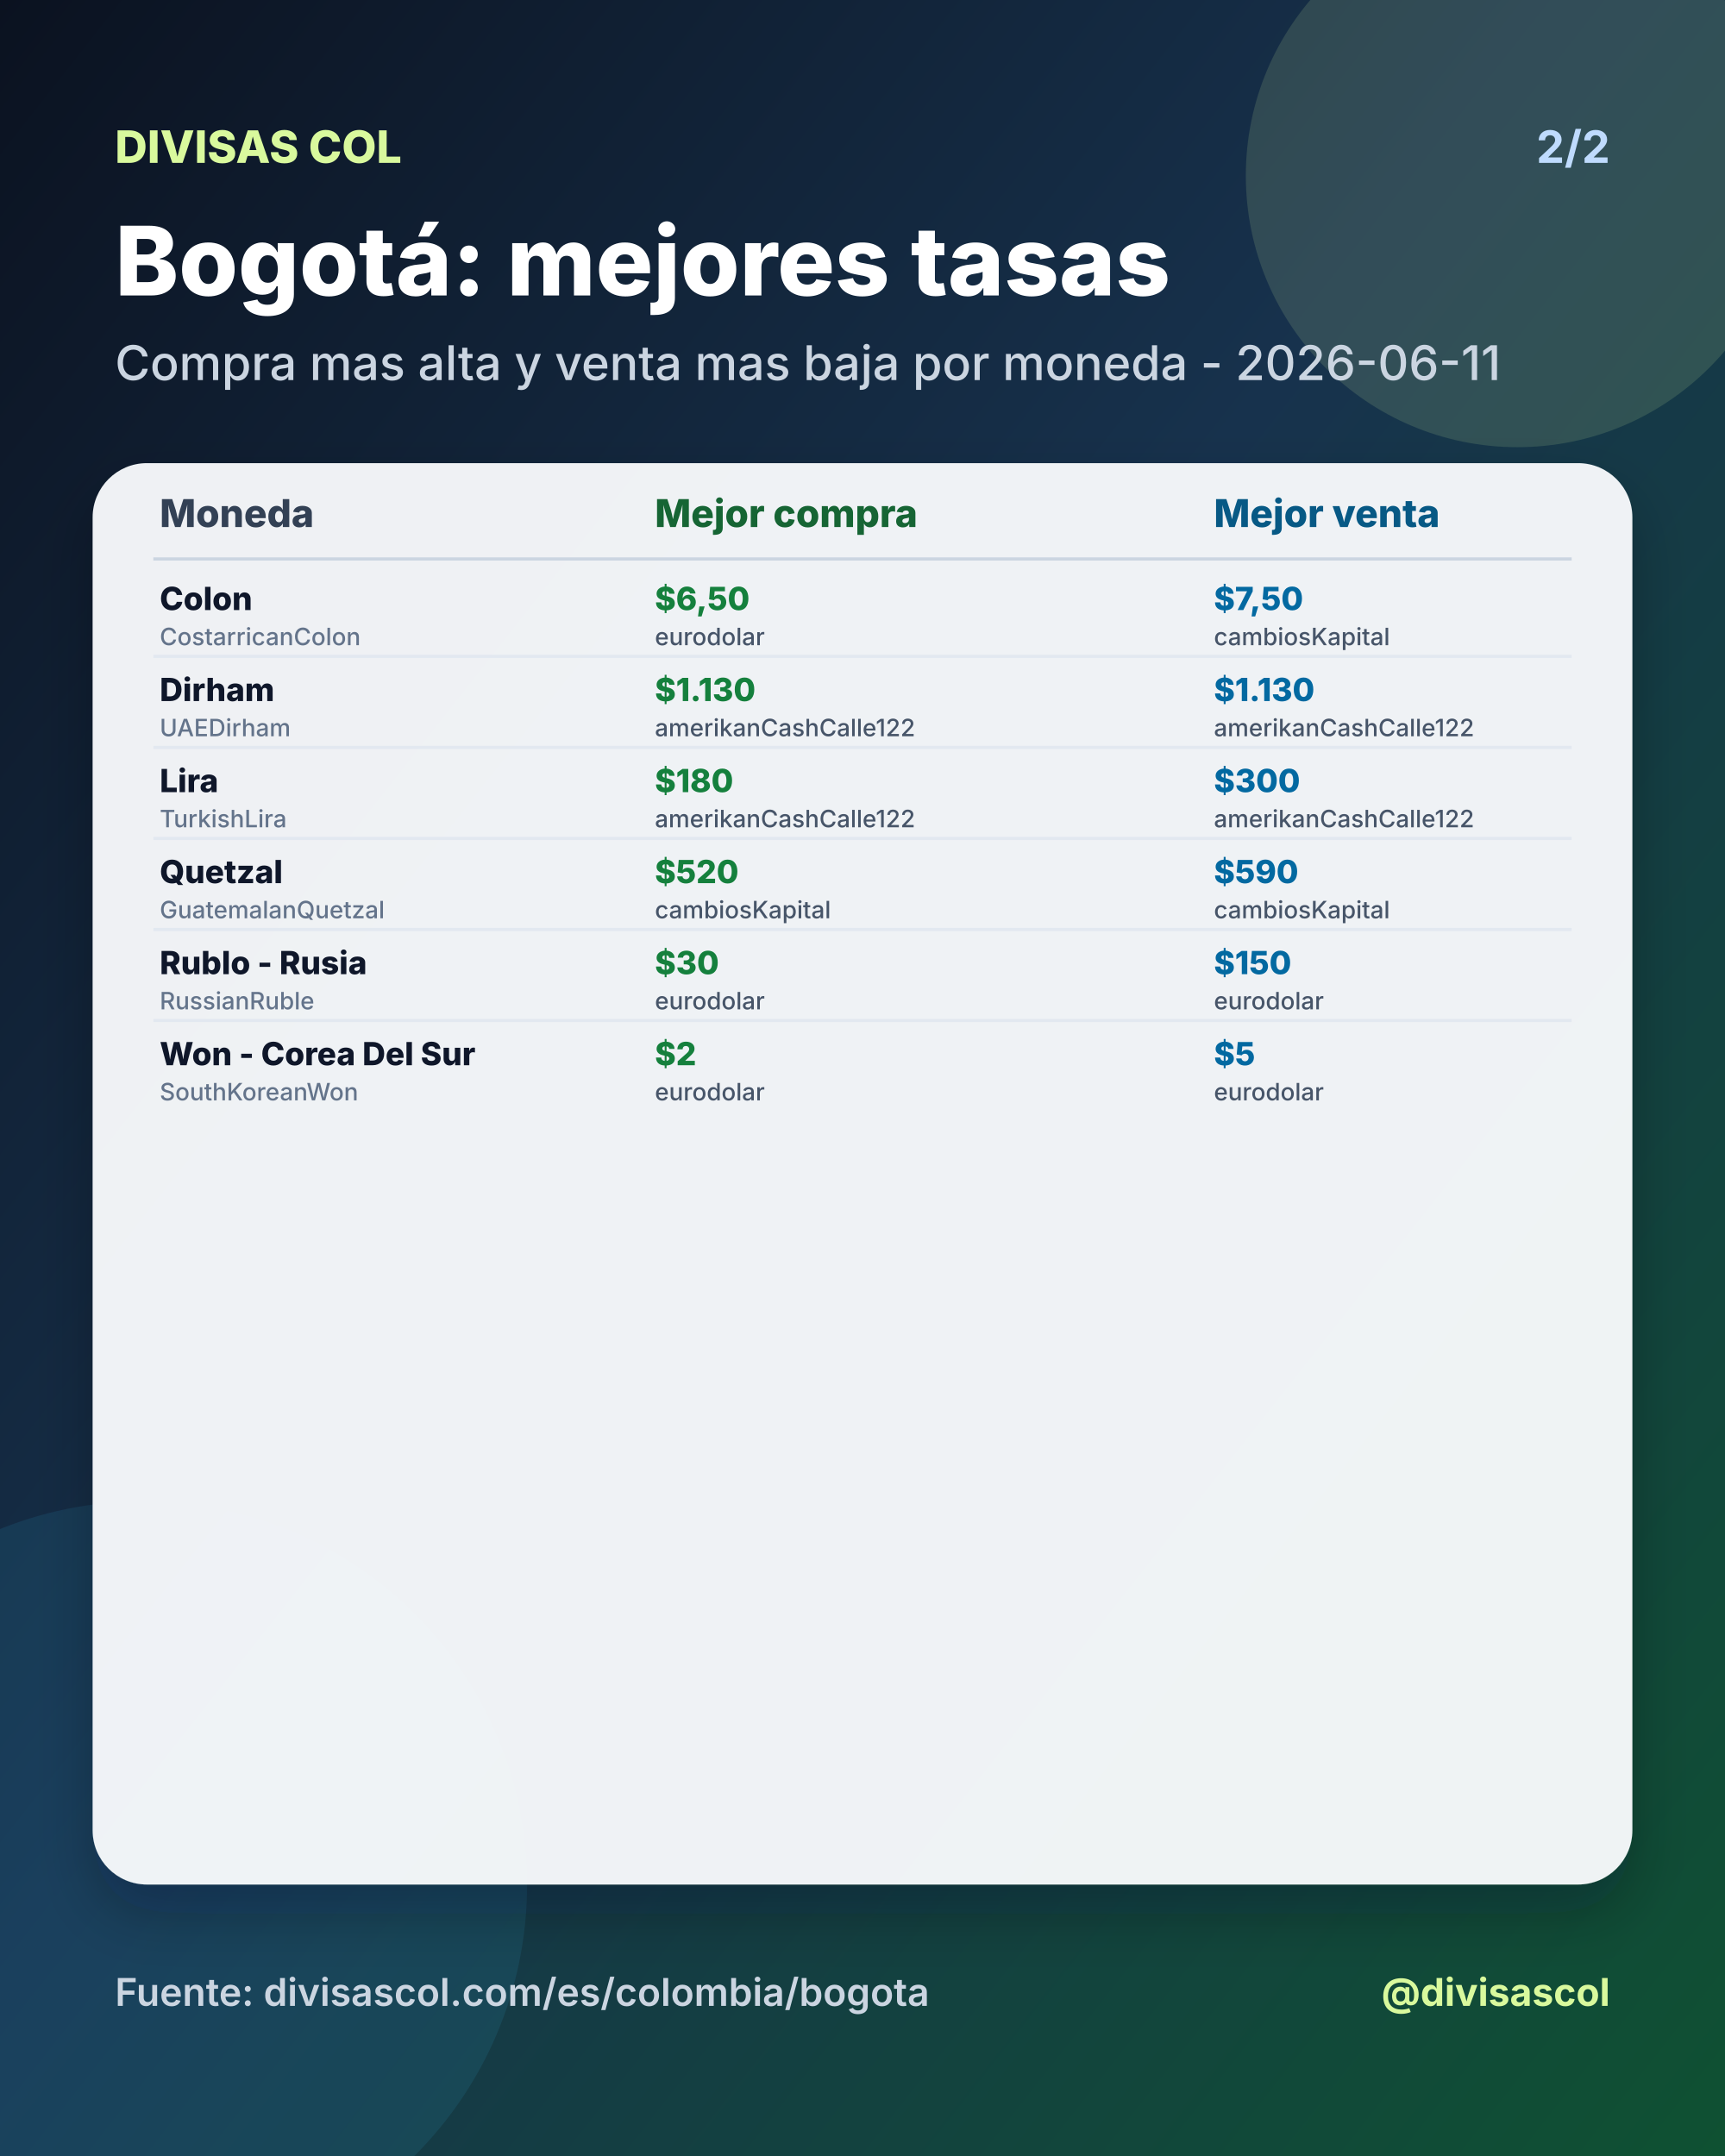
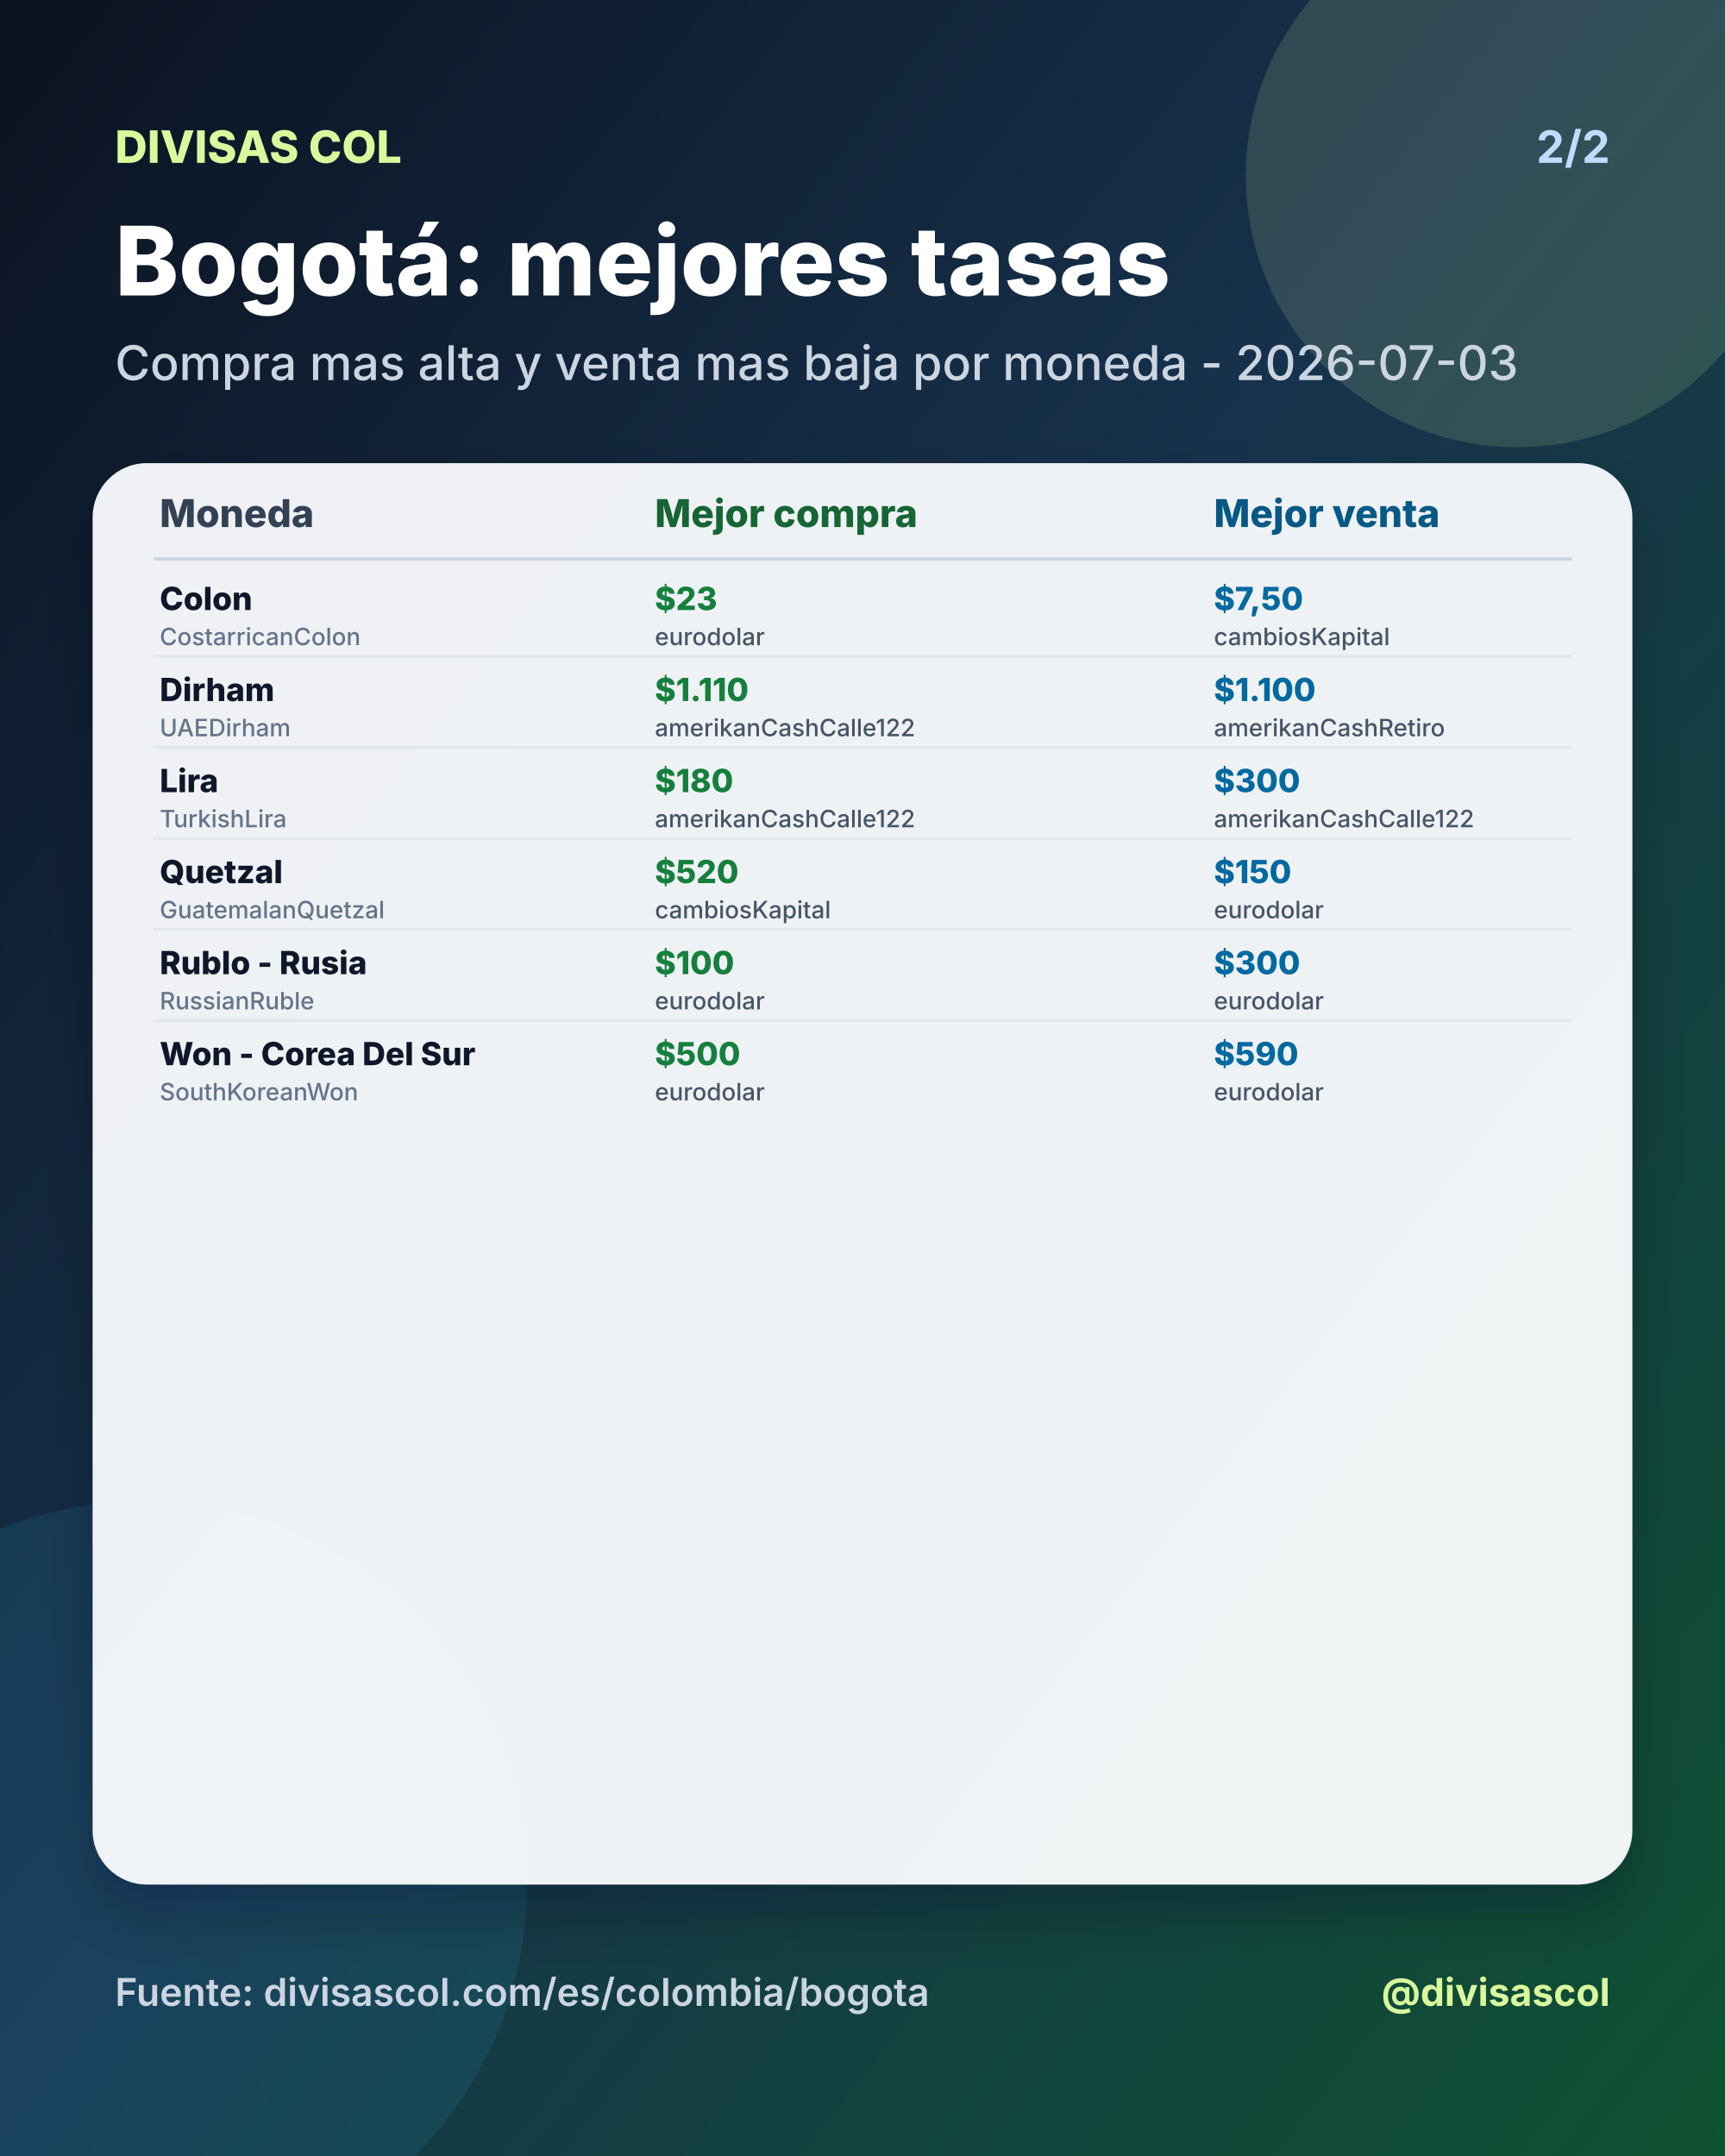
<svg xmlns="http://www.w3.org/2000/svg" width="1080" height="1350" viewBox="0 0 1080 1350">
  <defs>
    <linearGradient id="bg" x1="0" y1="0" x2="1" y2="1">
      <stop offset="0%" stop-color="#0b1220" />
      <stop offset="46%" stop-color="#17324d" />
      <stop offset="100%" stop-color="#0f5132" />
    </linearGradient>
    <filter id="shadow" x="-20%" y="-20%" width="140%" height="140%">
      <feDropShadow dx="0" dy="18" stdDeviation="18" flood-color="#020617" flood-opacity="0.28" />
    </filter>
  </defs>
  <rect width="1080" height="1350" fill="url(#bg)" />
  <circle cx="950" cy="110" r="170" fill="#d9f99d" opacity="0.14" />
  <circle cx="90" cy="1180" r="240" fill="#38bdf8" opacity="0.10" />
  <text x="72" y="102" fill="#d9f99d" font-size="28" font-family="Inter, Arial, sans-serif" font-weight="800" text-anchor="start">DIVISAS COL</text>
  <text x="1008" y="102" fill="#bfdbfe" font-size="28" font-family="Inter, Arial, sans-serif" font-weight="700" text-anchor="end">2/2</text>
  <text x="72" y="185" fill="#ffffff" font-size="60" font-family="Inter, Arial, sans-serif" font-weight="800" text-anchor="start">Bogotá: mejores tasas</text>
-   <text x="72" y="238" fill="#cbd5e1" font-size="30" font-family="Inter, Arial, sans-serif" font-weight="500" text-anchor="start">Compra mas alta y venta mas baja por moneda - 2026-06-11</text>
+   <text x="72" y="238" fill="#cbd5e1" font-size="30" font-family="Inter, Arial, sans-serif" font-weight="500" text-anchor="start">Compra mas alta y venta mas baja por moneda - 2026-07-03</text>
  <rect x="58" y="290" width="964" height="890" rx="34" fill="#f8fafc" opacity="0.96" filter="url(#shadow)" />
  <text x="100" y="330" fill="#334155" font-size="24" font-family="Inter, Arial, sans-serif" font-weight="800" text-anchor="start">Moneda</text>
  <text x="410" y="330" fill="#166534" font-size="24" font-family="Inter, Arial, sans-serif" font-weight="800" text-anchor="start">Mejor compra</text>
  <text x="760" y="330" fill="#075985" font-size="24" font-family="Inter, Arial, sans-serif" font-weight="800" text-anchor="start">Mejor venta</text>
  <line x1="96" y1="350" x2="984" y2="350" stroke="#cbd5e1" stroke-width="2" />
  <text x="100" y="382" fill="#0f172a" font-size="20" font-family="Inter, Arial, sans-serif" font-weight="800" text-anchor="start">Colon</text>
  <text x="100" y="404" fill="#64748b" font-size="15" font-family="Inter, Arial, sans-serif" font-weight="500" text-anchor="start">CostarricanColon</text>
-   <text x="410" y="382" fill="#15803d" font-size="20" font-family="Inter, Arial, sans-serif" font-weight="800" text-anchor="start">$6,50</text>
+   <text x="410" y="382" fill="#15803d" font-size="20" font-family="Inter, Arial, sans-serif" font-weight="800" text-anchor="start">$23</text>
  <text x="410" y="404" fill="#475569" font-size="15" font-family="Inter, Arial, sans-serif" font-weight="500" text-anchor="start">eurodolar</text>
  <text x="760" y="382" fill="#0369a1" font-size="20" font-family="Inter, Arial, sans-serif" font-weight="800" text-anchor="start">$7,50</text>
  <text x="760" y="404" fill="#475569" font-size="15" font-family="Inter, Arial, sans-serif" font-weight="500" text-anchor="start">cambiosKapital</text>
  <line x1="96" y1="411" x2="984" y2="411" stroke="#e2e8f0" stroke-width="2" />
  <text x="100" y="439" fill="#0f172a" font-size="20" font-family="Inter, Arial, sans-serif" font-weight="800" text-anchor="start">Dirham</text>
  <text x="100" y="461" fill="#64748b" font-size="15" font-family="Inter, Arial, sans-serif" font-weight="500" text-anchor="start">UAEDirham</text>
-   <text x="410" y="439" fill="#15803d" font-size="20" font-family="Inter, Arial, sans-serif" font-weight="800" text-anchor="start">$1.130</text>
+   <text x="410" y="439" fill="#15803d" font-size="20" font-family="Inter, Arial, sans-serif" font-weight="800" text-anchor="start">$1.110</text>
  <text x="410" y="461" fill="#475569" font-size="15" font-family="Inter, Arial, sans-serif" font-weight="500" text-anchor="start">amerikanCashCalle122</text>
-   <text x="760" y="439" fill="#0369a1" font-size="20" font-family="Inter, Arial, sans-serif" font-weight="800" text-anchor="start">$1.130</text>
-   <text x="760" y="461" fill="#475569" font-size="15" font-family="Inter, Arial, sans-serif" font-weight="500" text-anchor="start">amerikanCashCalle122</text>
+   <text x="760" y="439" fill="#0369a1" font-size="20" font-family="Inter, Arial, sans-serif" font-weight="800" text-anchor="start">$1.100</text>
+   <text x="760" y="461" fill="#475569" font-size="15" font-family="Inter, Arial, sans-serif" font-weight="500" text-anchor="start">amerikanCashRetiro</text>
  <line x1="96" y1="468" x2="984" y2="468" stroke="#e2e8f0" stroke-width="2" />
  <text x="100" y="496" fill="#0f172a" font-size="20" font-family="Inter, Arial, sans-serif" font-weight="800" text-anchor="start">Lira</text>
  <text x="100" y="518" fill="#64748b" font-size="15" font-family="Inter, Arial, sans-serif" font-weight="500" text-anchor="start">TurkishLira</text>
  <text x="410" y="496" fill="#15803d" font-size="20" font-family="Inter, Arial, sans-serif" font-weight="800" text-anchor="start">$180</text>
  <text x="410" y="518" fill="#475569" font-size="15" font-family="Inter, Arial, sans-serif" font-weight="500" text-anchor="start">amerikanCashCalle122</text>
  <text x="760" y="496" fill="#0369a1" font-size="20" font-family="Inter, Arial, sans-serif" font-weight="800" text-anchor="start">$300</text>
  <text x="760" y="518" fill="#475569" font-size="15" font-family="Inter, Arial, sans-serif" font-weight="500" text-anchor="start">amerikanCashCalle122</text>
  <line x1="96" y1="525" x2="984" y2="525" stroke="#e2e8f0" stroke-width="2" />
  <text x="100" y="553" fill="#0f172a" font-size="20" font-family="Inter, Arial, sans-serif" font-weight="800" text-anchor="start">Quetzal</text>
  <text x="100" y="575" fill="#64748b" font-size="15" font-family="Inter, Arial, sans-serif" font-weight="500" text-anchor="start">GuatemalanQuetzal</text>
  <text x="410" y="553" fill="#15803d" font-size="20" font-family="Inter, Arial, sans-serif" font-weight="800" text-anchor="start">$520</text>
  <text x="410" y="575" fill="#475569" font-size="15" font-family="Inter, Arial, sans-serif" font-weight="500" text-anchor="start">cambiosKapital</text>
-   <text x="760" y="553" fill="#0369a1" font-size="20" font-family="Inter, Arial, sans-serif" font-weight="800" text-anchor="start">$590</text>
-   <text x="760" y="575" fill="#475569" font-size="15" font-family="Inter, Arial, sans-serif" font-weight="500" text-anchor="start">cambiosKapital</text>
+   <text x="760" y="553" fill="#0369a1" font-size="20" font-family="Inter, Arial, sans-serif" font-weight="800" text-anchor="start">$150</text>
+   <text x="760" y="575" fill="#475569" font-size="15" font-family="Inter, Arial, sans-serif" font-weight="500" text-anchor="start">eurodolar</text>
  <line x1="96" y1="582" x2="984" y2="582" stroke="#e2e8f0" stroke-width="2" />
  <text x="100" y="610" fill="#0f172a" font-size="20" font-family="Inter, Arial, sans-serif" font-weight="800" text-anchor="start">Rublo - Rusia</text>
  <text x="100" y="632" fill="#64748b" font-size="15" font-family="Inter, Arial, sans-serif" font-weight="500" text-anchor="start">RussianRuble</text>
-   <text x="410" y="610" fill="#15803d" font-size="20" font-family="Inter, Arial, sans-serif" font-weight="800" text-anchor="start">$30</text>
+   <text x="410" y="610" fill="#15803d" font-size="20" font-family="Inter, Arial, sans-serif" font-weight="800" text-anchor="start">$100</text>
  <text x="410" y="632" fill="#475569" font-size="15" font-family="Inter, Arial, sans-serif" font-weight="500" text-anchor="start">eurodolar</text>
-   <text x="760" y="610" fill="#0369a1" font-size="20" font-family="Inter, Arial, sans-serif" font-weight="800" text-anchor="start">$150</text>
+   <text x="760" y="610" fill="#0369a1" font-size="20" font-family="Inter, Arial, sans-serif" font-weight="800" text-anchor="start">$300</text>
  <text x="760" y="632" fill="#475569" font-size="15" font-family="Inter, Arial, sans-serif" font-weight="500" text-anchor="start">eurodolar</text>
  <line x1="96" y1="639" x2="984" y2="639" stroke="#e2e8f0" stroke-width="2" />
  <text x="100" y="667" fill="#0f172a" font-size="20" font-family="Inter, Arial, sans-serif" font-weight="800" text-anchor="start">Won - Corea Del Sur</text>
  <text x="100" y="689" fill="#64748b" font-size="15" font-family="Inter, Arial, sans-serif" font-weight="500" text-anchor="start">SouthKoreanWon</text>
-   <text x="410" y="667" fill="#15803d" font-size="20" font-family="Inter, Arial, sans-serif" font-weight="800" text-anchor="start">$2</text>
+   <text x="410" y="667" fill="#15803d" font-size="20" font-family="Inter, Arial, sans-serif" font-weight="800" text-anchor="start">$500</text>
  <text x="410" y="689" fill="#475569" font-size="15" font-family="Inter, Arial, sans-serif" font-weight="500" text-anchor="start">eurodolar</text>
-   <text x="760" y="667" fill="#0369a1" font-size="20" font-family="Inter, Arial, sans-serif" font-weight="800" text-anchor="start">$5</text>
+   <text x="760" y="667" fill="#0369a1" font-size="20" font-family="Inter, Arial, sans-serif" font-weight="800" text-anchor="start">$590</text>
  <text x="760" y="689" fill="#475569" font-size="15" font-family="Inter, Arial, sans-serif" font-weight="500" text-anchor="start">eurodolar</text>
  <text x="72" y="1256" fill="#cbd5e1" font-size="24" font-family="Inter, Arial, sans-serif" font-weight="600" text-anchor="start">Fuente: divisascol.com/es/colombia/bogota</text>
  <text x="1008" y="1256" fill="#d9f99d" font-size="24" font-family="Inter, Arial, sans-serif" font-weight="700" text-anchor="end">@divisascol</text>
</svg>
